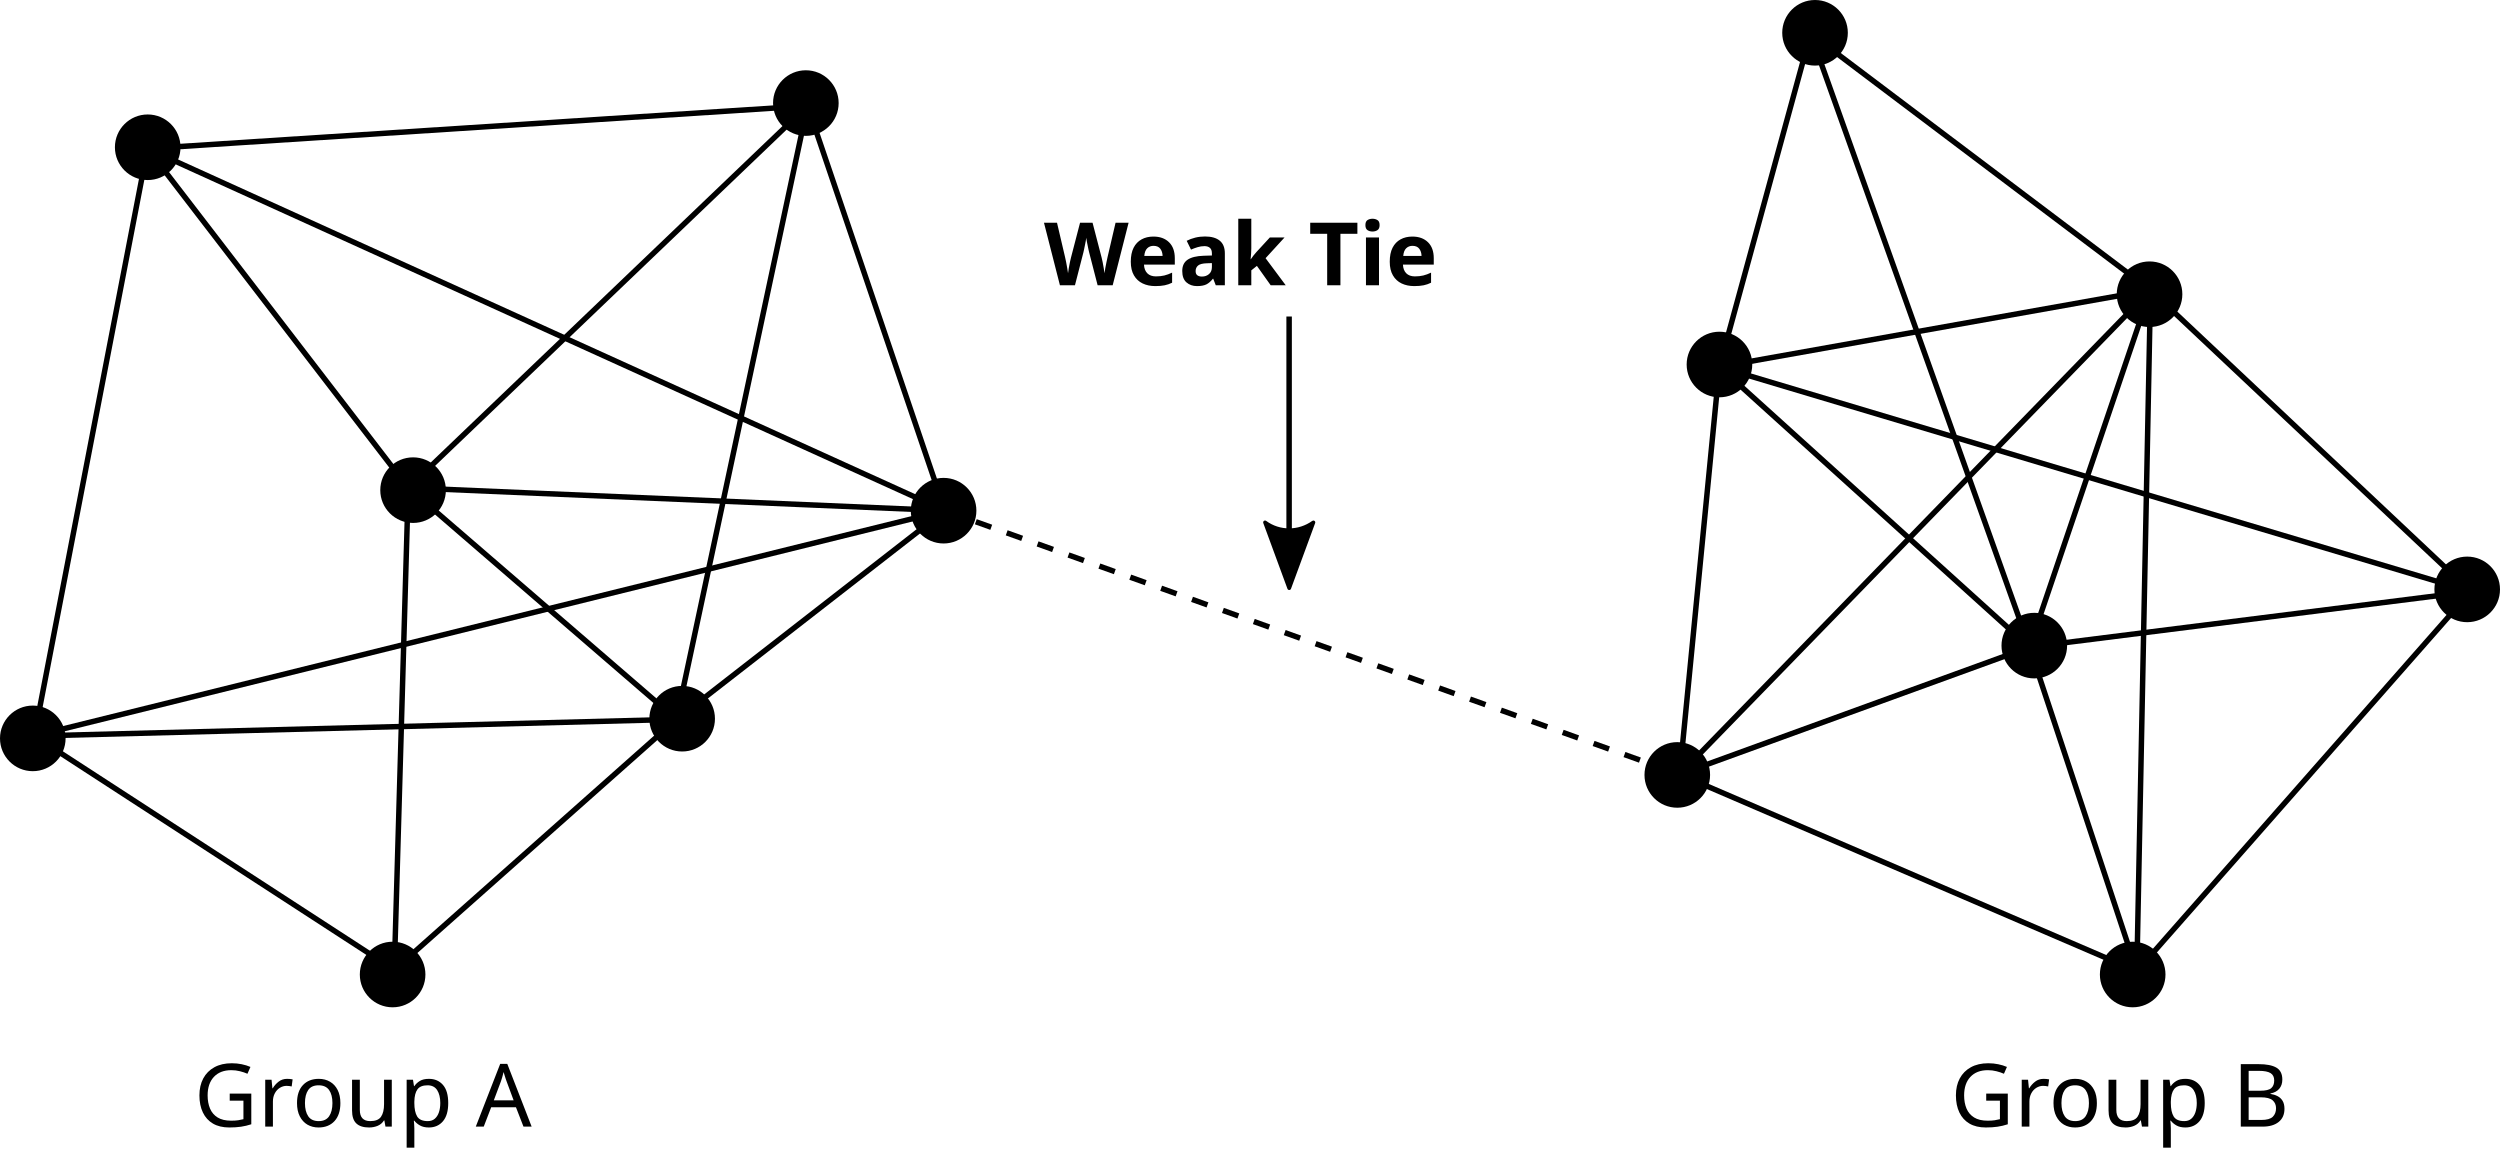
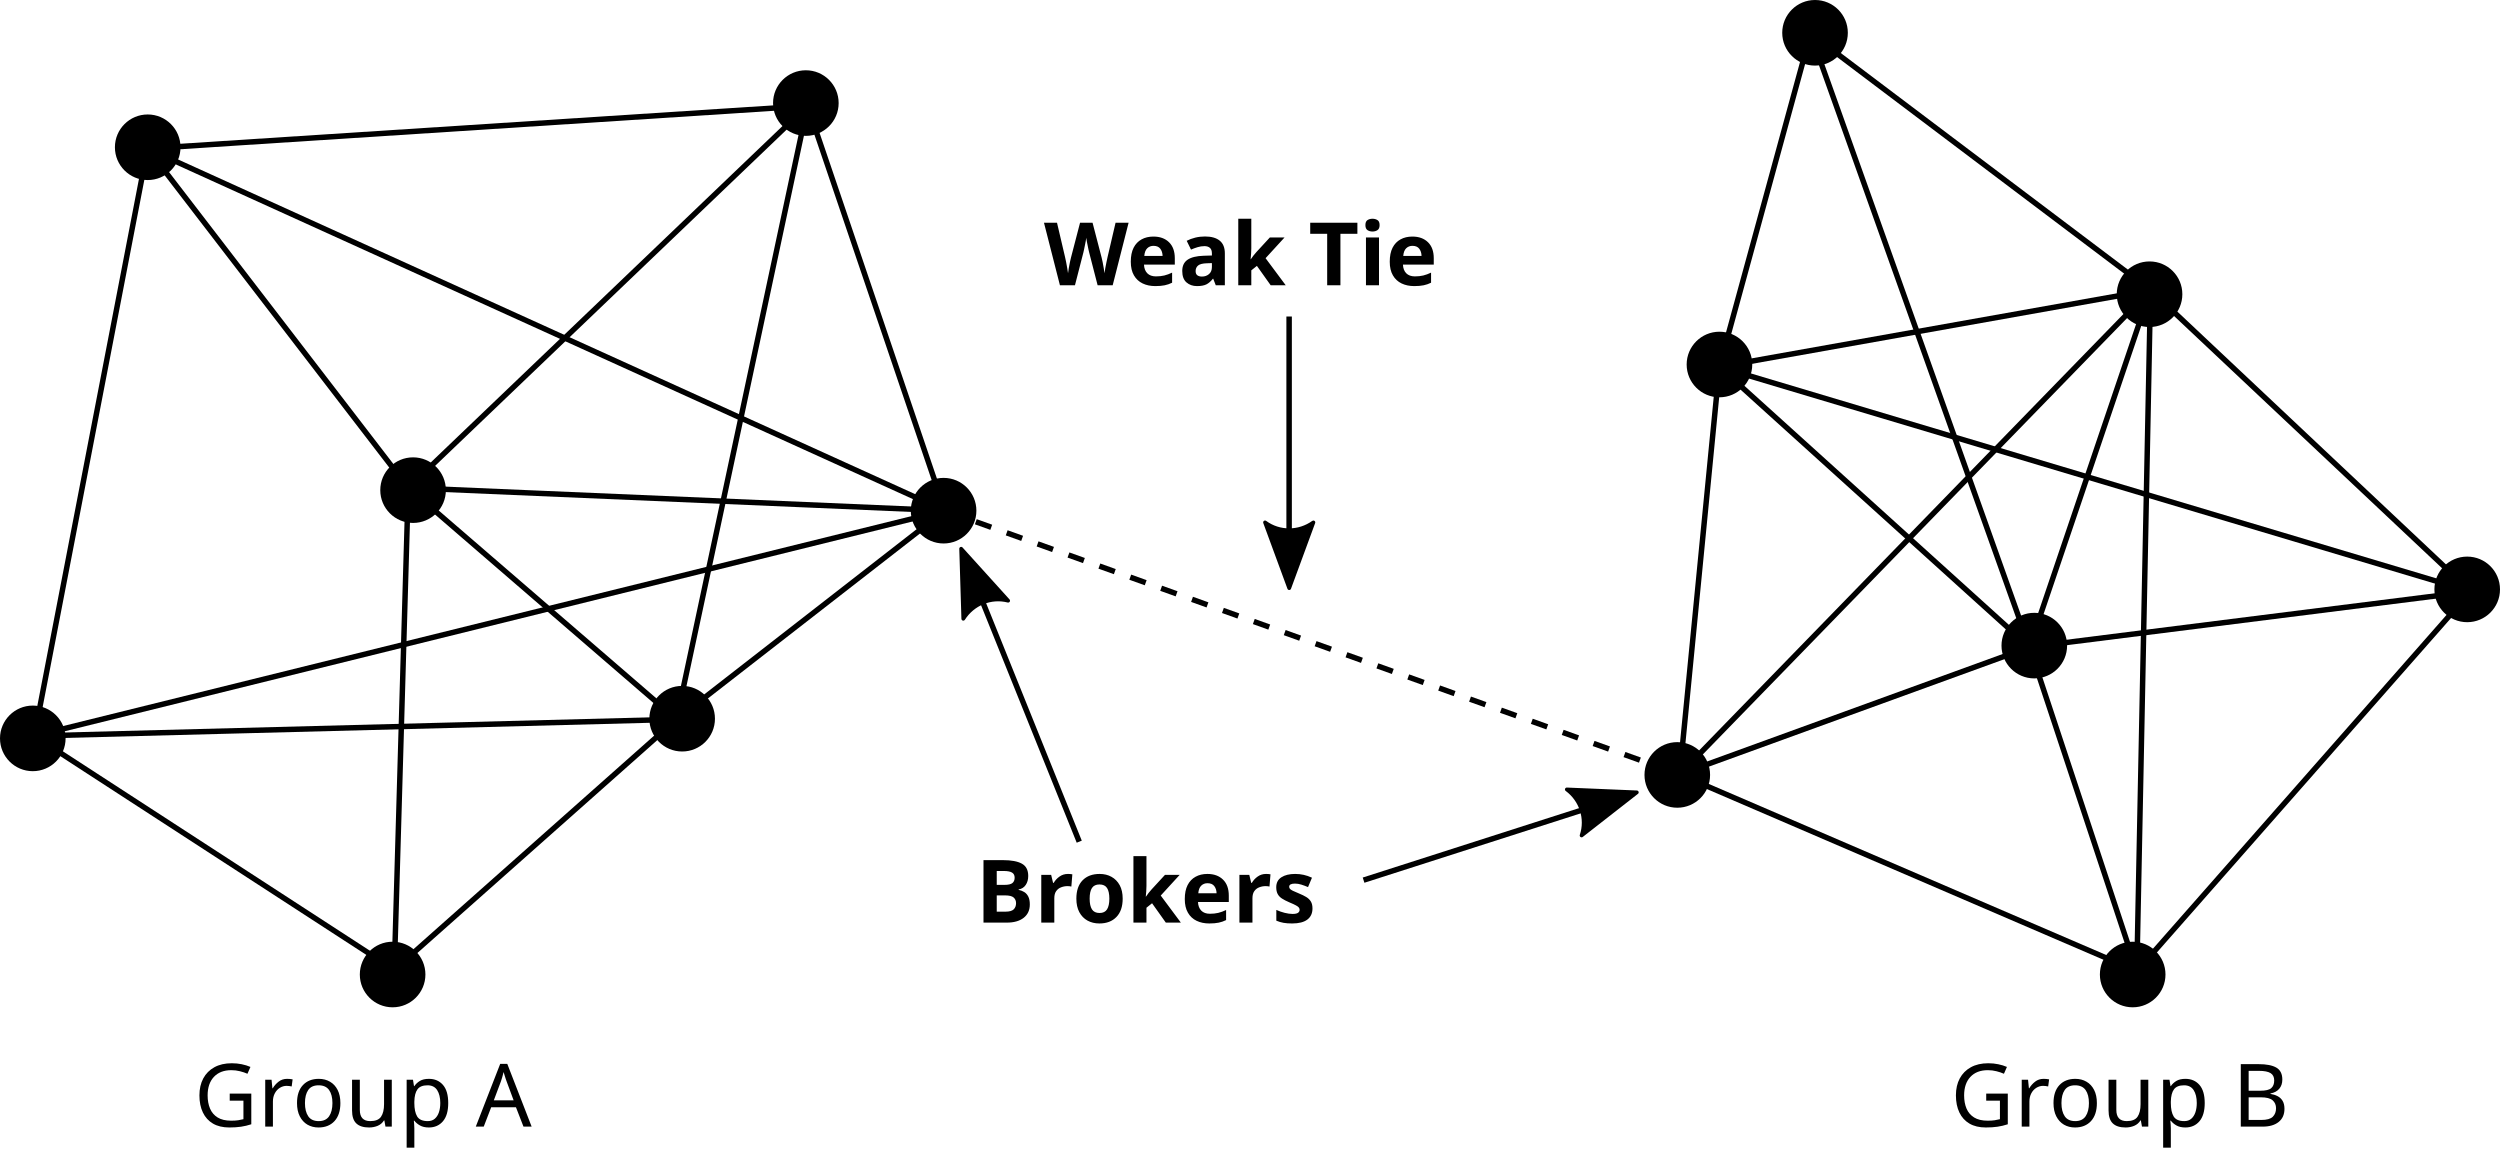
<svg xmlns="http://www.w3.org/2000/svg" width="914.124" height="420.272" version="1.1" id="svg5560">
  <defs id="defs5564">
    <marker orient="auto" refY="0" refX="0" id="Arrow2Lstart" style="overflow:visible">
      <path id="path4580" style="fill:#000000;fill-opacity:1;fill-rule:evenodd;stroke:#000000;stroke-width:0.625;stroke-linejoin:round;stroke-opacity:1" d="M 8.719,4.034 -2.207,0.016 8.719,-4.002 c -1.745,2.372 -1.735,5.617 -6e-7,8.035 z" transform="matrix(1.1,0,0,1.1,1.1,0)" />
    </marker>
    <marker orient="auto" refY="0" refX="0" id="marker4512" style="overflow:visible">
      <path id="path4510" style="fill:#000000;fill-opacity:1;fill-rule:evenodd;stroke:#000000;stroke-width:0.625;stroke-linejoin:round;stroke-opacity:1" d="M 8.719,4.034 -2.207,0.016 8.719,-4.002 c -1.745,2.372 -1.735,5.617 -6e-7,8.035 z" transform="matrix(-1.1,0,0,-1.1,-1.1,0)" />
    </marker>
    <marker style="overflow:visible" id="marker6123" refX="0" refY="0" orient="auto">
      <path transform="matrix(-1.1,0,0,-1.1,-1.1,0)" d="M 8.719,4.034 -2.207,0.016 8.719,-4.002 c -1.745,2.372 -1.735,5.617 -6e-7,8.035 z" style="fill:#000000;fill-opacity:1;fill-rule:evenodd;stroke:#000000;stroke-width:0.625;stroke-linejoin:round;stroke-opacity:1" id="path6121" />
    </marker>
    <marker style="overflow:visible" id="marker6123-9" refX="0" refY="0" orient="auto">
      <path transform="matrix(-1.1,0,0,-1.1,-1.1,0)" d="M 8.719,4.034 -2.207,0.016 8.719,-4.002 c -1.745,2.372 -1.735,5.617 -6e-7,8.035 z" style="fill:#000000;fill-opacity:1;fill-rule:evenodd;stroke:#000000;stroke-width:0.625;stroke-linejoin:round;stroke-opacity:1" id="path6121-8" />
    </marker>
    <marker style="overflow:visible" id="marker6089-7" refX="0" refY="0" orient="auto">
      <path transform="matrix(-1.1,0,0,-1.1,-1.1,0)" d="M 8.719,4.034 -2.207,0.016 8.719,-4.002 c -1.745,2.372 -1.735,5.617 -6e-7,8.035 z" style="fill:#000000;fill-opacity:1;fill-rule:evenodd;stroke:#000000;stroke-width:0.625;stroke-linejoin:round;stroke-opacity:1" id="path6087-2" />
    </marker>
    <marker style="overflow:visible" id="marker6123-9-3" refX="0" refY="0" orient="auto">
      <path transform="matrix(-1.1,0,0,-1.1,-1.1,0)" d="M 8.719,4.034 -2.207,0.016 8.719,-4.002 c -1.745,2.372 -1.735,5.617 -6e-7,8.035 z" style="fill:#000000;fill-opacity:1;fill-rule:evenodd;stroke:#000000;stroke-width:0.625;stroke-linejoin:round;stroke-opacity:1" id="path6121-8-8" />
    </marker>
    <marker style="overflow:visible" id="marker6089-7-0" refX="0" refY="0" orient="auto">
      <path transform="matrix(-1.1,0,0,-1.1,-1.1,0)" d="M 8.719,4.034 -2.207,0.016 8.719,-4.002 c -1.745,2.372 -1.735,5.617 -6e-7,8.035 z" style="fill:#000000;fill-opacity:1;fill-rule:evenodd;stroke:#000000;stroke-width:0.625;stroke-linejoin:round;stroke-opacity:1" id="path6087-2-4" />
    </marker>
    <marker style="overflow:visible" id="marker6089-7-0-3" refX="0" refY="0" orient="auto">
      <path transform="matrix(-1.1,0,0,-1.1,-1.1,0)" d="M 8.719,4.034 -2.207,0.016 8.719,-4.002 c -1.745,2.372 -1.735,5.617 -6e-7,8.035 z" style="fill:#000000;fill-opacity:1;fill-rule:evenodd;stroke:#000000;stroke-width:0.625;stroke-linejoin:round;stroke-opacity:1" id="path6087-2-4-2" />
    </marker>
    <marker style="overflow:visible" id="marker6089-7-2" refX="0" refY="0" orient="auto">
      <path transform="matrix(-1.1,0,0,-1.1,-1.1,0)" d="M 8.719,4.034 -2.207,0.016 8.719,-4.002 c -1.745,2.372 -1.735,5.617 -6e-7,8.035 z" style="fill:#000000;fill-opacity:1;fill-rule:evenodd;stroke:#000000;stroke-width:0.625;stroke-linejoin:round;stroke-opacity:1" id="path6087-2-6" />
    </marker>
    <marker style="overflow:visible" id="marker6123-9-3-9" refX="0" refY="0" orient="auto">
      <path transform="matrix(-1.1,0,0,-1.1,-1.1,0)" d="M 8.719,4.034 -2.207,0.016 8.719,-4.002 c -1.745,2.372 -1.735,5.617 -6e-7,8.035 z" style="fill:#000000;fill-opacity:1;fill-rule:evenodd;stroke:#000000;stroke-width:0.625;stroke-linejoin:round;stroke-opacity:1" id="path6121-8-8-8" />
    </marker>
    <marker style="overflow:visible" id="marker6123-9-3-9-4" refX="0" refY="0" orient="auto">
      <path transform="matrix(-1.1,0,0,-1.1,-1.1,0)" d="M 8.719,4.034 -2.207,0.016 8.719,-4.002 c -1.745,2.372 -1.735,5.617 -6e-7,8.035 z" style="fill:#000000;fill-opacity:1;fill-rule:evenodd;stroke:#000000;stroke-width:0.625;stroke-linejoin:round;stroke-opacity:1" id="path6121-8-8-8-7" />
    </marker>
    <marker style="overflow:visible" id="marker6123-9-3-9-4-8" refX="0" refY="0" orient="auto">
      <path transform="matrix(-1.1,0,0,-1.1,-1.1,0)" d="M 8.719,4.034 -2.207,0.016 8.719,-4.002 c -1.745,2.372 -1.735,5.617 -6e-7,8.035 z" style="fill:#000000;fill-opacity:1;fill-rule:evenodd;stroke:#000000;stroke-width:0.625;stroke-linejoin:round;stroke-opacity:1" id="path6121-8-8-8-7-7" />
    </marker>
    <marker style="overflow:visible" id="marker6123-9-3-9-2" refX="0" refY="0" orient="auto">
      <path transform="matrix(-1.1,0,0,-1.1,-1.1,0)" d="M 8.719,4.034 -2.207,0.016 8.719,-4.002 c -1.745,2.372 -1.735,5.617 -6e-7,8.035 z" style="fill:#000000;fill-opacity:1;fill-rule:evenodd;stroke:#000000;stroke-width:0.625;stroke-linejoin:round;stroke-opacity:1" id="path6121-8-8-8-4" />
    </marker>
    <marker style="overflow:visible" id="marker6123-9-3-9-26" refX="0" refY="0" orient="auto">
      <path transform="matrix(-1.1,0,0,-1.1,-1.1,0)" d="M 8.719,4.034 -2.207,0.016 8.719,-4.002 c -1.745,2.372 -1.735,5.617 -6e-7,8.035 z" style="fill:#000000;fill-opacity:1;fill-rule:evenodd;stroke:#000000;stroke-width:0.625;stroke-linejoin:round;stroke-opacity:1" id="path6121-8-8-8-5" />
    </marker>
    <marker style="overflow:visible" id="marker6123-9-3-9-8" refX="0" refY="0" orient="auto">
      <path transform="matrix(-1.1,0,0,-1.1,-1.1,0)" d="M 8.719,4.034 -2.207,0.016 8.719,-4.002 c -1.745,2.372 -1.735,5.617 -6e-7,8.035 z" style="fill:#000000;fill-opacity:1;fill-rule:evenodd;stroke:#000000;stroke-width:0.625;stroke-linejoin:round;stroke-opacity:1" id="path6121-8-8-8-45" />
    </marker>
    <marker style="overflow:visible" id="marker6123-9-3-9-4-7" refX="0" refY="0" orient="auto">
      <path transform="matrix(-1.1,0,0,-1.1,-1.1,0)" d="M 8.719,4.034 -2.207,0.016 8.719,-4.002 c -1.745,2.372 -1.735,5.617 -6e-7,8.035 z" style="fill:#000000;fill-opacity:1;fill-rule:evenodd;stroke:#000000;stroke-width:0.625;stroke-linejoin:round;stroke-opacity:1" id="path6121-8-8-8-7-3" />
    </marker>
    <marker style="overflow:visible" id="marker6123-9-3-9-4-1" refX="0" refY="0" orient="auto">
      <path transform="matrix(-1.1,0,0,-1.1,-1.1,0)" d="M 8.719,4.034 -2.207,0.016 8.719,-4.002 c -1.745,2.372 -1.735,5.617 -6e-7,8.035 z" style="fill:#000000;fill-opacity:1;fill-rule:evenodd;stroke:#000000;stroke-width:0.625;stroke-linejoin:round;stroke-opacity:1" id="path6121-8-8-8-7-75" />
    </marker>
    <marker style="overflow:visible" id="marker6123-9-3-9-46" refX="0" refY="0" orient="auto">
      <path transform="matrix(-1.1,0,0,-1.1,-1.1,0)" d="M 8.719,4.034 -2.207,0.016 8.719,-4.002 c -1.745,2.372 -1.735,5.617 -6e-7,8.035 z" style="fill:#000000;fill-opacity:1;fill-rule:evenodd;stroke:#000000;stroke-width:0.625;stroke-linejoin:round;stroke-opacity:1" id="path6121-8-8-8-9" />
    </marker>
    <marker style="overflow:visible" id="marker6123-9-3-9-4-4" refX="0" refY="0" orient="auto">
      <path transform="matrix(-1.1,0,0,-1.1,-1.1,0)" d="M 8.719,4.034 -2.207,0.016 8.719,-4.002 c -1.745,2.372 -1.735,5.617 -6e-7,8.035 z" style="fill:#000000;fill-opacity:1;fill-rule:evenodd;stroke:#000000;stroke-width:0.625;stroke-linejoin:round;stroke-opacity:1" id="path6121-8-8-8-7-6" />
    </marker>
    <marker style="overflow:visible" id="marker6123-9-3-9-9" refX="0" refY="0" orient="auto">
      <path transform="matrix(-1.1,0,0,-1.1,-1.1,0)" d="M 8.719,4.034 -2.207,0.016 8.719,-4.002 c -1.745,2.372 -1.735,5.617 -6e-7,8.035 z" style="fill:#000000;fill-opacity:1;fill-rule:evenodd;stroke:#000000;stroke-width:0.625;stroke-linejoin:round;stroke-opacity:1" id="path6121-8-8-8-3" />
    </marker>
    <marker style="overflow:visible" id="marker6123-9-3-9-6" refX="0" refY="0" orient="auto">
      <path transform="matrix(-1.1,0,0,-1.1,-1.1,0)" d="M 8.719,4.034 -2.207,0.016 8.719,-4.002 c -1.745,2.372 -1.735,5.617 -6e-7,8.035 z" style="fill:#000000;fill-opacity:1;fill-rule:evenodd;stroke:#000000;stroke-width:0.625;stroke-linejoin:round;stroke-opacity:1" id="path6121-8-8-8-74" />
    </marker>
    <marker style="overflow:visible" id="marker6123-9-3-9-3" refX="0" refY="0" orient="auto">
      <path transform="matrix(-1.1,0,0,-1.1,-1.1,0)" d="M 8.719,4.034 -2.207,0.016 8.719,-4.002 c -1.745,2.372 -1.735,5.617 -6e-7,8.035 z" style="fill:#000000;fill-opacity:1;fill-rule:evenodd;stroke:#000000;stroke-width:0.625;stroke-linejoin:round;stroke-opacity:1" id="path6121-8-8-8-49" />
    </marker>
    <marker style="overflow:visible" id="marker6123-9-3-9-3-3" refX="0" refY="0" orient="auto">
      <path transform="matrix(-1.1,0,0,-1.1,-1.1,0)" d="M 8.719,4.034 -2.207,0.016 8.719,-4.002 c -1.745,2.372 -1.735,5.617 -6e-7,8.035 z" style="fill:#000000;fill-opacity:1;fill-rule:evenodd;stroke:#000000;stroke-width:0.625;stroke-linejoin:round;stroke-opacity:1" id="path6121-8-8-8-49-2" />
    </marker>
    <marker style="overflow:visible" id="marker6123-9-3-9-4-80" refX="0" refY="0" orient="auto">
      <path transform="matrix(-1.1,0,0,-1.1,-1.1,0)" d="M 8.719,4.034 -2.207,0.016 8.719,-4.002 c -1.745,2.372 -1.735,5.617 -6e-7,8.035 z" style="fill:#000000;fill-opacity:1;fill-rule:evenodd;stroke:#000000;stroke-width:0.625;stroke-linejoin:round;stroke-opacity:1" id="path6121-8-8-8-7-1" />
    </marker>
    <marker style="overflow:visible" id="marker6123-9-3-9-6-9" refX="0" refY="0" orient="auto">
      <path transform="matrix(-1.1,0,0,-1.1,-1.1,0)" d="M 8.719,4.034 -2.207,0.016 8.719,-4.002 c -1.745,2.372 -1.735,5.617 -6e-7,8.035 z" style="fill:#000000;fill-opacity:1;fill-rule:evenodd;stroke:#000000;stroke-width:0.625;stroke-linejoin:round;stroke-opacity:1" id="path6121-8-8-8-74-3" />
    </marker>
    <marker style="overflow:visible" id="marker6123-9-3-9-4-3" refX="0" refY="0" orient="auto">
      <path transform="matrix(-1.1,0,0,-1.1,-1.1,0)" d="M 8.719,4.034 -2.207,0.016 8.719,-4.002 c -1.745,2.372 -1.735,5.617 -6e-7,8.035 z" style="fill:#000000;fill-opacity:1;fill-rule:evenodd;stroke:#000000;stroke-width:0.625;stroke-linejoin:round;stroke-opacity:1" id="path6121-8-8-8-7-36" />
    </marker>
    <marker style="overflow:visible" id="marker6123-9-3-9-4-2" refX="0" refY="0" orient="auto">
      <path transform="matrix(-1.1,0,0,-1.1,-1.1,0)" d="M 8.719,4.034 -2.207,0.016 8.719,-4.002 c -1.745,2.372 -1.735,5.617 -6e-7,8.035 z" style="fill:#000000;fill-opacity:1;fill-rule:evenodd;stroke:#000000;stroke-width:0.625;stroke-linejoin:round;stroke-opacity:1" id="path6121-8-8-8-7-5" />
    </marker>
    <marker style="overflow:visible" id="marker6123-9-3-9-3-0" refX="0" refY="0" orient="auto">
      <path transform="matrix(-1.1,0,0,-1.1,-1.1,0)" d="M 8.719,4.034 -2.207,0.016 8.719,-4.002 c -1.745,2.372 -1.735,5.617 -6e-7,8.035 z" style="fill:#000000;fill-opacity:1;fill-rule:evenodd;stroke:#000000;stroke-width:0.625;stroke-linejoin:round;stroke-opacity:1" id="path6121-8-8-8-49-4" />
    </marker>
    <marker style="overflow:visible" id="marker6123-9-3-9-4-6" refX="0" refY="0" orient="auto">
      <path transform="matrix(-1.1,0,0,-1.1,-1.1,0)" d="M 8.719,4.034 -2.207,0.016 8.719,-4.002 c -1.745,2.372 -1.735,5.617 -6e-7,8.035 z" style="fill:#000000;fill-opacity:1;fill-rule:evenodd;stroke:#000000;stroke-width:0.625;stroke-linejoin:round;stroke-opacity:1" id="path6121-8-8-8-7-65" />
    </marker>
    <marker style="overflow:visible" id="marker6123-9-3-9-4-6-0" refX="0" refY="0" orient="auto">
      <path transform="matrix(-1.1,0,0,-1.1,-1.1,0)" d="M 8.719,4.034 -2.207,0.016 8.719,-4.002 c -1.745,2.372 -1.735,5.617 -6e-7,8.035 z" style="fill:#000000;fill-opacity:1;fill-rule:evenodd;stroke:#000000;stroke-width:0.625;stroke-linejoin:round;stroke-opacity:1" id="path6121-8-8-8-7-65-3" />
    </marker>
    <marker style="overflow:visible" id="marker6123-9-3-9-3-0-6" refX="0" refY="0" orient="auto">
      <path transform="matrix(-1.1,0,0,-1.1,-1.1,0)" d="M 8.719,4.034 -2.207,0.016 8.719,-4.002 c -1.745,2.372 -1.735,5.617 -6e-7,8.035 z" style="fill:#000000;fill-opacity:1;fill-rule:evenodd;stroke:#000000;stroke-width:0.625;stroke-linejoin:round;stroke-opacity:1" id="path6121-8-8-8-49-4-0" />
    </marker>
    <marker style="overflow:visible" id="marker6123-9-3-9-3-0-6-9" refX="0" refY="0" orient="auto">
      <path transform="matrix(-1.1,0,0,-1.1,-1.1,0)" d="M 8.719,4.034 -2.207,0.016 8.719,-4.002 c -1.745,2.372 -1.735,5.617 -6e-7,8.035 z" style="fill:#000000;fill-opacity:1;fill-rule:evenodd;stroke:#000000;stroke-width:0.625;stroke-linejoin:round;stroke-opacity:1" id="path6121-8-8-8-49-4-0-0" />
    </marker>
    <marker style="overflow:visible" id="marker6123-9-3-9-3-0-6-9-5" refX="0" refY="0" orient="auto">
      <path transform="matrix(-1.1,0,0,-1.1,-1.1,0)" d="M 8.719,4.034 -2.207,0.016 8.719,-4.002 c -1.745,2.372 -1.735,5.617 -6e-7,8.035 z" style="fill:#000000;fill-opacity:1;fill-rule:evenodd;stroke:#000000;stroke-width:0.625;stroke-linejoin:round;stroke-opacity:1" id="path6121-8-8-8-49-4-0-0-8" />
    </marker>
    <marker style="overflow:visible" id="marker6123-9-3-9-4-6-0-5" refX="0" refY="0" orient="auto">
      <path transform="matrix(-1.1,0,0,-1.1,-1.1,0)" d="M 8.719,4.034 -2.207,0.016 8.719,-4.002 c -1.745,2.372 -1.735,5.617 -6e-7,8.035 z" style="fill:#000000;fill-opacity:1;fill-rule:evenodd;stroke:#000000;stroke-width:0.625;stroke-linejoin:round;stroke-opacity:1" id="path6121-8-8-8-7-65-3-2" />
    </marker>
+     <marker style="overflow:visible" id="marker6123-9-3-9-4-6-0-5-7" refX="0" refY="0" orient="auto">
+       <path transform="matrix(-1.1,0,0,-1.1,-1.1,0)" d="M 8.719,4.034 -2.207,0.016 8.719,-4.002 c -1.745,2.372 -1.735,5.617 -6e-7,8.035 z" style="fill:#000000;fill-opacity:1;fill-rule:evenodd;stroke:#000000;stroke-width:0.625;stroke-linejoin:round;stroke-opacity:1" id="path6121-8-8-8-7-65-3-2-0" />
+     </marker>
+     <marker style="overflow:visible" id="marker6123-9-3-9-4-6-0-5-7-0" refX="0" refY="0" orient="auto">
+       <path transform="matrix(-1.1,0,0,-1.1,-1.1,0)" d="M 8.719,4.034 -2.207,0.016 8.719,-4.002 c -1.745,2.372 -1.735,5.617 -6e-7,8.035 z" style="fill:#000000;fill-opacity:1;fill-rule:evenodd;stroke:#000000;stroke-width:0.625;stroke-linejoin:round;stroke-opacity:1" id="path6121-8-8-8-7-65-3-2-0-3" />
+     </marker>
  </defs>
  <g id="g5079" transform="translate(808.0105,1403.119)" />
  <flowRoot xml:space="preserve" id="flowRoot3587" style="font-style:normal;font-weight:normal;font-size:18.667px;line-height:1.25;font-family:sans-serif;letter-spacing:0px;word-spacing:0px;fill:#000000;fill-opacity:1;stroke:none" transform="translate(726.1094,1192.499)">
    <flowRegion id="flowRegion3589">
      <rect id="rect3591" width="71.951" height="33.92" x="49.338" y="49.613" />
    </flowRegion>
    <flowPara id="flowPara3593" />
  </flowRoot>
  <circle r="11.992" cy="53.846" cx="54.01" id="path6881" style="fill:#000000;fill-opacity:1;stroke:none;stroke-width:2;stroke-linecap:round;stroke-linejoin:round;stroke-miterlimit:4;stroke-dasharray:6, 6;stroke-dashoffset:0;stroke-opacity:1" />
  <circle r="11.992" cy="179.222" cx="151.04" id="path6881-7" style="fill:#000000;fill-opacity:1;stroke:none;stroke-width:2;stroke-linecap:round;stroke-linejoin:round;stroke-miterlimit:4;stroke-dasharray:6, 6;stroke-dashoffset:0;stroke-opacity:1" />
  <circle r="11.992" cy="186.731" cx="345.024" id="path6881-1" style="fill:#000000;fill-opacity:1;stroke:none;stroke-width:2;stroke-linecap:round;stroke-linejoin:round;stroke-miterlimit:4;stroke-dasharray:6, 6;stroke-dashoffset:0;stroke-opacity:1" />
  <circle r="11.992" cy="262.794" cx="249.431" id="path6881-14" style="fill:#000000;fill-opacity:1;stroke:none;stroke-width:2;stroke-linecap:round;stroke-linejoin:round;stroke-miterlimit:4;stroke-dasharray:6, 6;stroke-dashoffset:0;stroke-opacity:1" />
  <path style="fill:none;stroke:#000000;stroke-width:2;stroke-miterlimit:4;stroke-dasharray:6, 6;stroke-dashoffset:0" d="m 345.509,186.72 268.655,96.426" id="path260-8-3-9-7-2" />
  <circle r="11.992" cy="356.33" cx="143.56" id="path6881-2" style="fill:#000000;fill-opacity:1;stroke:none;stroke-width:2;stroke-linecap:round;stroke-linejoin:round;stroke-miterlimit:4;stroke-dasharray:6, 6;stroke-dashoffset:0;stroke-opacity:1" />
  <circle r="11.992" cy="269.989" cx="11.992" id="path6881-8" style="fill:#000000;fill-opacity:1;stroke:none;stroke-width:2;stroke-linecap:round;stroke-linejoin:round;stroke-miterlimit:4;stroke-dasharray:6, 6;stroke-dashoffset:0;stroke-opacity:1" />
  <circle r="11.992" cy="133.282" cx="628.717" id="path6881-0" style="fill:#000000;fill-opacity:1;stroke:none;stroke-width:2;stroke-linecap:round;stroke-linejoin:round;stroke-miterlimit:4;stroke-dasharray:6, 6;stroke-dashoffset:0;stroke-opacity:1" />
  <circle r="11.992" cy="283.351" cx="613.299" id="path6881-26" style="fill:#000000;fill-opacity:1;stroke:none;stroke-width:2;stroke-linecap:round;stroke-linejoin:round;stroke-miterlimit:4;stroke-dasharray:6, 6;stroke-dashoffset:0;stroke-opacity:1" />
  <circle r="11.992" cy="236.069" cx="743.839" id="path6881-5" style="fill:#000000;fill-opacity:1;stroke:none;stroke-width:2;stroke-linecap:round;stroke-linejoin:round;stroke-miterlimit:4;stroke-dasharray:6, 6;stroke-dashoffset:0;stroke-opacity:1" />
  <circle r="11.992" cy="107.585" cx="785.982" id="path6881-263" style="fill:#000000;fill-opacity:1;stroke:none;stroke-width:2;stroke-linecap:round;stroke-linejoin:round;stroke-miterlimit:4;stroke-dasharray:6, 6;stroke-dashoffset:0;stroke-opacity:1" />
  <circle r="11.992" cy="215.512" cx="902.132" id="path6881-6" style="fill:#000000;fill-opacity:1;stroke:none;stroke-width:2;stroke-linecap:round;stroke-linejoin:round;stroke-miterlimit:4;stroke-dasharray:6, 6;stroke-dashoffset:0;stroke-opacity:1" />
  <circle r="11.992" cy="356.33" cx="779.815" id="path6881-79" style="fill:#000000;fill-opacity:1;stroke:none;stroke-width:2;stroke-linecap:round;stroke-linejoin:round;stroke-miterlimit:4;stroke-dasharray:6, 6;stroke-dashoffset:0;stroke-opacity:1" />
  <circle id="path6881-67" style="fill:#000000;fill-opacity:1;stroke:none;stroke-width:2;stroke-linecap:round;stroke-linejoin:round;stroke-miterlimit:4;stroke-dasharray:6, 6;stroke-dashoffset:0;stroke-opacity:1" r="11.992" cy="11.992" cx="663.665" />
  <circle r="11.992" cy="37.689" cx="294.658" id="path6881-72" style="fill:#000000;fill-opacity:1;stroke:none;stroke-width:2;stroke-linecap:round;stroke-linejoin:round;stroke-miterlimit:4;stroke-dasharray:6, 6;stroke-dashoffset:0;stroke-opacity:1" />
  <path style="fill:none;stroke:#000000;stroke-width:2;stroke-miterlimit:4;stroke-dasharray:none;stroke-dashoffset:0" d="M 53.965,54.343 149.268,178.361" id="path260-8-3-9-7-2-0" />
  <path style="fill:none;stroke:#000000;stroke-width:2;stroke-miterlimit:4;stroke-dasharray:none;stroke-dashoffset:0" d="M 247.389,263.036 144.181,354.615" id="path260-8-3-9-7-2-0-2" />
  <path style="fill:none;stroke:#000000;stroke-width:2;stroke-miterlimit:4;stroke-dasharray:none;stroke-dashoffset:0" d="M 53.965,54.343 295.269,38.716" id="path260-8-3-9-7-2-0-8" />
  <path style="fill:none;stroke:#000000;stroke-width:2;stroke-miterlimit:4;stroke-dasharray:none;stroke-dashoffset:0" d="m 149.268,178.361 196.241,8.358" id="path260-8-3-9-7-2-0-1" />
  <path style="fill:none;stroke:#000000;stroke-width:2;stroke-miterlimit:4;stroke-dasharray:none;stroke-dashoffset:0" d="m 149.268,178.361 98.12,84.674" id="path260-8-3-9-7-2-0-3" />
  <path style="fill:none;stroke:#000000;stroke-width:2;stroke-miterlimit:4;stroke-dasharray:none;stroke-dashoffset:0" d="M 295.269,38.716 345.509,186.72" id="path260-8-3-9-7-2-0-0" />
  <path style="fill:none;stroke:#000000;stroke-width:2;stroke-miterlimit:4;stroke-dasharray:none;stroke-dashoffset:0" d="m 628.701,134.148 -14.536,148.998" id="path260-8-3-9-7-2-0-9" />
  <path style="fill:none;stroke:#000000;stroke-width:2;stroke-miterlimit:4;stroke-dasharray:none;stroke-dashoffset:0" d="M 628.701,134.148 742.084,236.63" id="path260-8-3-9-7-2-0-85" />
  <path style="fill:none;stroke:#000000;stroke-width:2;stroke-miterlimit:4;stroke-dasharray:none;stroke-dashoffset:0" d="M 786.33,106.07 742.084,236.63" id="path260-8-3-9-7-2-0-4" />
  <path style="fill:none;stroke:#000000;stroke-width:2;stroke-miterlimit:4;stroke-dasharray:none;stroke-dashoffset:0" d="M 614.164,283.146 742.084,236.63" id="path260-8-3-9-7-2-0-5" />
  <path style="fill:none;stroke:#000000;stroke-width:2;stroke-miterlimit:4;stroke-dasharray:none;stroke-dashoffset:0" d="M 781.332,355.101 903.437,216.279" id="path260-8-3-9-7-2-0-6" />
  <path style="fill:none;stroke:#000000;stroke-width:2;stroke-miterlimit:4;stroke-dasharray:none;stroke-dashoffset:0" d="m 614.164,283.146 167.168,71.955" id="path260-8-3-9-7-2-0-35" />
  <path style="fill:none;stroke:#000000;stroke-width:2;stroke-miterlimit:4;stroke-dasharray:none;stroke-dashoffset:0" d="M 662.044,12.31 786.33,106.07" id="path260-8-3-9-7-2-0-26" />
  <path style="fill:none;stroke:#000000;stroke-width:2;stroke-miterlimit:4;stroke-dasharray:none;stroke-dashoffset:0" d="M 662.044,12.31 628.701,134.148" id="path260-8-3-9-7-2-0-93" />
  <path style="fill:none;stroke:#000000;stroke-width:2;stroke-miterlimit:4;stroke-dasharray:none;stroke-dashoffset:0" d="M 12.537,269.117 144.181,354.615" id="path260-8-3-9-7-2-0-43" />
  <path style="fill:none;stroke:#000000;stroke-width:2;stroke-miterlimit:4;stroke-dasharray:none;stroke-dashoffset:0" d="M 53.965,54.343 12.537,269.117" id="path260-8-3-9-7-2-0-38" />
  <path style="fill:none;stroke:#000000;stroke-width:2;stroke-miterlimit:4;stroke-dasharray:none;stroke-dashoffset:0" d="M 295.269,38.716 149.268,178.361" id="path260-8-3-9-7-2-0-01" />
  <path style="fill:none;stroke:#000000;stroke-width:2;stroke-miterlimit:4;stroke-dasharray:none;stroke-dashoffset:0" d="M 12.537,269.117 247.389,263.036" id="path260-8-3-9-7-2-0-89" />
  <path style="fill:none;stroke:#000000;stroke-width:2;stroke-miterlimit:4;stroke-dasharray:none;stroke-dashoffset:0" d="m 742.084,236.63 39.248,118.471" id="path260-8-3-9-7-2-0-45" />
  <path style="fill:none;stroke:#000000;stroke-width:2;stroke-miterlimit:4;stroke-dasharray:none;stroke-dashoffset:0" d="M 786.33,106.07 903.437,216.279" id="path260-8-3-9-7-2-0-91" />
  <text xml:space="preserve" style="font-style:normal;font-variant:normal;font-weight:normal;font-stretch:normal;font-size:32px;line-height:1.25;font-family:Quattrocento;-inkscape-font-specification:'Quattrocento, Normal';font-variant-ligatures:normal;font-variant-caps:normal;font-variant-numeric:normal;font-feature-settings:normal;text-align:center;letter-spacing:0px;word-spacing:0px;writing-mode:lr-tb;text-anchor:middle;fill:#000000;fill-opacity:1;stroke:none" x="145.174" y="411.952" id="text4126-2-1-5-6-5-9-3-75-5">
    <tspan id="tspan6873-0" x="145.174" y="411.952" style="font-style:normal;font-variant:normal;font-weight:normal;font-stretch:normal;font-size:32px;font-family:Quattrocento;-inkscape-font-specification:'Quattrocento, Normal';font-variant-ligatures:normal;font-variant-caps:normal;font-variant-numeric:normal;font-feature-settings:normal;text-align:center;writing-mode:lr-tb;text-anchor:middle">Group A</tspan>
  </text>
  <text xml:space="preserve" style="font-style:normal;font-variant:normal;font-weight:normal;font-stretch:normal;font-size:32px;line-height:1.25;font-family:Quattrocento;-inkscape-font-specification:'Quattrocento, Normal';font-variant-ligatures:normal;font-variant-caps:normal;font-variant-numeric:normal;font-feature-settings:normal;text-align:center;letter-spacing:0px;word-spacing:0px;writing-mode:lr-tb;text-anchor:middle;fill:#000000;fill-opacity:1;stroke:none" x="787.613" y="411.952" id="text4126-2-1-5-6-5-9-3-75-5-5">
    <tspan id="tspan6873-0-5" x="787.613" y="411.952" style="font-style:normal;font-variant:normal;font-weight:normal;font-stretch:normal;font-size:32px;font-family:Quattrocento;-inkscape-font-specification:'Quattrocento, Normal';font-variant-ligatures:normal;font-variant-caps:normal;font-variant-numeric:normal;font-feature-settings:normal;text-align:center;writing-mode:lr-tb;text-anchor:middle">Group B</tspan>
  </text>
  <text xml:space="preserve" style="font-style:normal;font-variant:normal;font-weight:normal;font-stretch:normal;font-size:32px;line-height:1.25;font-family:Quattrocento;-inkscape-font-specification:'Quattrocento, Normal';font-variant-ligatures:normal;font-variant-caps:normal;font-variant-numeric:normal;font-feature-settings:normal;text-align:center;letter-spacing:0px;word-spacing:0px;writing-mode:lr-tb;text-anchor:middle;fill:#000000;fill-opacity:1;stroke:none" x="466.162" y="104.298" id="text4126-2-1-5-6-5-9-3-75-5-9">
    <tspan id="tspan6873-0-2" x="466.162" y="104.298" style="font-style:normal;font-variant:normal;font-weight:bold;font-stretch:normal;font-size:32px;font-family:Quattrocento;-inkscape-font-specification:'Quattrocento, Normal';font-variant-ligatures:normal;font-variant-caps:normal;font-variant-numeric:normal;font-feature-settings:normal;text-align:center;writing-mode:lr-tb;text-anchor:middle">Weak Tie</tspan>
  </text>
  <path style="fill:none;stroke:#000000;stroke-width:2;stroke-miterlimit:4;stroke-dasharray:none;stroke-dashoffset:0;marker-end:url(#marker6123-9-3-9-4-6-0-5)" d="m 471.367,115.733 0,96.667" id="path260-8-3-9-7-2-8-3" />
  <path style="fill:none;stroke:#000000;stroke-width:2;stroke-miterlimit:4;stroke-dasharray:none;stroke-dashoffset:0" d="M 295.269,38.716 247.389,263.036" id="path260-8-3-9-7-2-0-01-5" />
  <path style="fill:none;stroke:#000000;stroke-width:2;stroke-miterlimit:4;stroke-dasharray:none;stroke-dashoffset:0" d="M 345.509,186.72 12.537,269.117" id="path260-8-3-9-7-2-0-01-4" />
  <path style="fill:none;stroke:#000000;stroke-width:2;stroke-miterlimit:4;stroke-dasharray:none;stroke-dashoffset:0" d="m 149.268,178.361 -5.088,176.253" id="path260-8-3-9-7-2-0-01-7" />
  <path style="fill:none;stroke:#000000;stroke-width:2;stroke-miterlimit:4;stroke-dasharray:none;stroke-dashoffset:0" d="M 345.509,186.72 53.965,54.343" id="path260-8-3-9-7-2-0-01-9" />
  <path style="fill:none;stroke:#000000;stroke-width:2;stroke-miterlimit:4;stroke-dasharray:none;stroke-dashoffset:0" d="M 662.044,12.31 742.084,236.63" id="path260-8-3-9-7-2-0-01-3" />
  <path style="fill:none;stroke:#000000;stroke-width:2;stroke-miterlimit:4;stroke-dasharray:none;stroke-dashoffset:0" d="M 786.33,106.07 628.701,134.148" id="path260-8-3-9-7-2-0-01-1" />
  <path style="fill:none;stroke:#000000;stroke-width:2;stroke-miterlimit:4;stroke-dasharray:none;stroke-dashoffset:0" d="M 903.437,216.279 628.701,134.148" id="path260-8-3-9-7-2-0-01-19" />
  <path style="fill:none;stroke:#000000;stroke-width:2;stroke-miterlimit:4;stroke-dasharray:none;stroke-dashoffset:0" d="m 786.33,106.07 -4.998,249.031" id="path260-8-3-9-7-2-0-01-52" />
  <path style="fill:none;stroke:#000000;stroke-width:2;stroke-miterlimit:4;stroke-dasharray:none;stroke-dashoffset:0" d="M 903.437,216.279 742.084,236.63" id="path260-8-3-9-7-2-0-01-31" />
  <path style="fill:none;stroke:#000000;stroke-width:2;stroke-miterlimit:4;stroke-dasharray:none;stroke-dashoffset:0" d="M 786.33,106.07 614.164,283.146" id="path260-8-3-9-7-2-0-01-47" />
  <path style="fill:none;stroke:#000000;stroke-width:2;stroke-miterlimit:4;stroke-dasharray:none;stroke-dashoffset:0" d="m 345.509,186.72 -98.12,76.316" id="path260-8-3-9-7-2-0-01-0" />
+   <text xml:space="preserve" style="font-style:normal;font-variant:normal;font-weight:normal;font-stretch:normal;font-size:32px;line-height:1.25;font-family:Quattrocento;-inkscape-font-specification:'Quattrocento, Normal';font-variant-ligatures:normal;font-variant-caps:normal;font-variant-numeric:normal;font-feature-settings:normal;text-align:center;letter-spacing:0px;word-spacing:0px;writing-mode:lr-tb;text-anchor:middle;fill:#000000;fill-opacity:1;stroke:none" x="431.413" y="337.353" id="text4126-2-1-5-6-5-9-3-75-5-8">
+     <tspan id="tspan6873-0-9" x="431.413" y="337.353" style="font-style:normal;font-variant:normal;font-weight:bold;font-stretch:normal;font-size:32px;font-family:Quattrocento;-inkscape-font-specification:'Quattrocento, Normal';font-variant-ligatures:normal;font-variant-caps:normal;font-variant-numeric:normal;font-feature-settings:normal;text-align:center;writing-mode:lr-tb;text-anchor:middle">Brokers</tspan>
+   </text>
+   <path style="fill:none;stroke:#000000;stroke-width:2;stroke-miterlimit:4;stroke-dasharray:none;stroke-dashoffset:0;marker-end:url(#marker6123-9-3-9-4-6-0-5-7)" d="M 394.626,307.76 352.471,203.099" id="path260-8-3-9-7-2-8-3-5" />
+   <path style="fill:none;stroke:#000000;stroke-width:2;stroke-miterlimit:4;stroke-dasharray:none;stroke-dashoffset:0;marker-end:url(#marker6123-9-3-9-4-6-0-5-7-0)" d="m 498.587,321.826 97.393,-31.253" id="path260-8-3-9-7-2-8-3-5-2" />
</svg>
